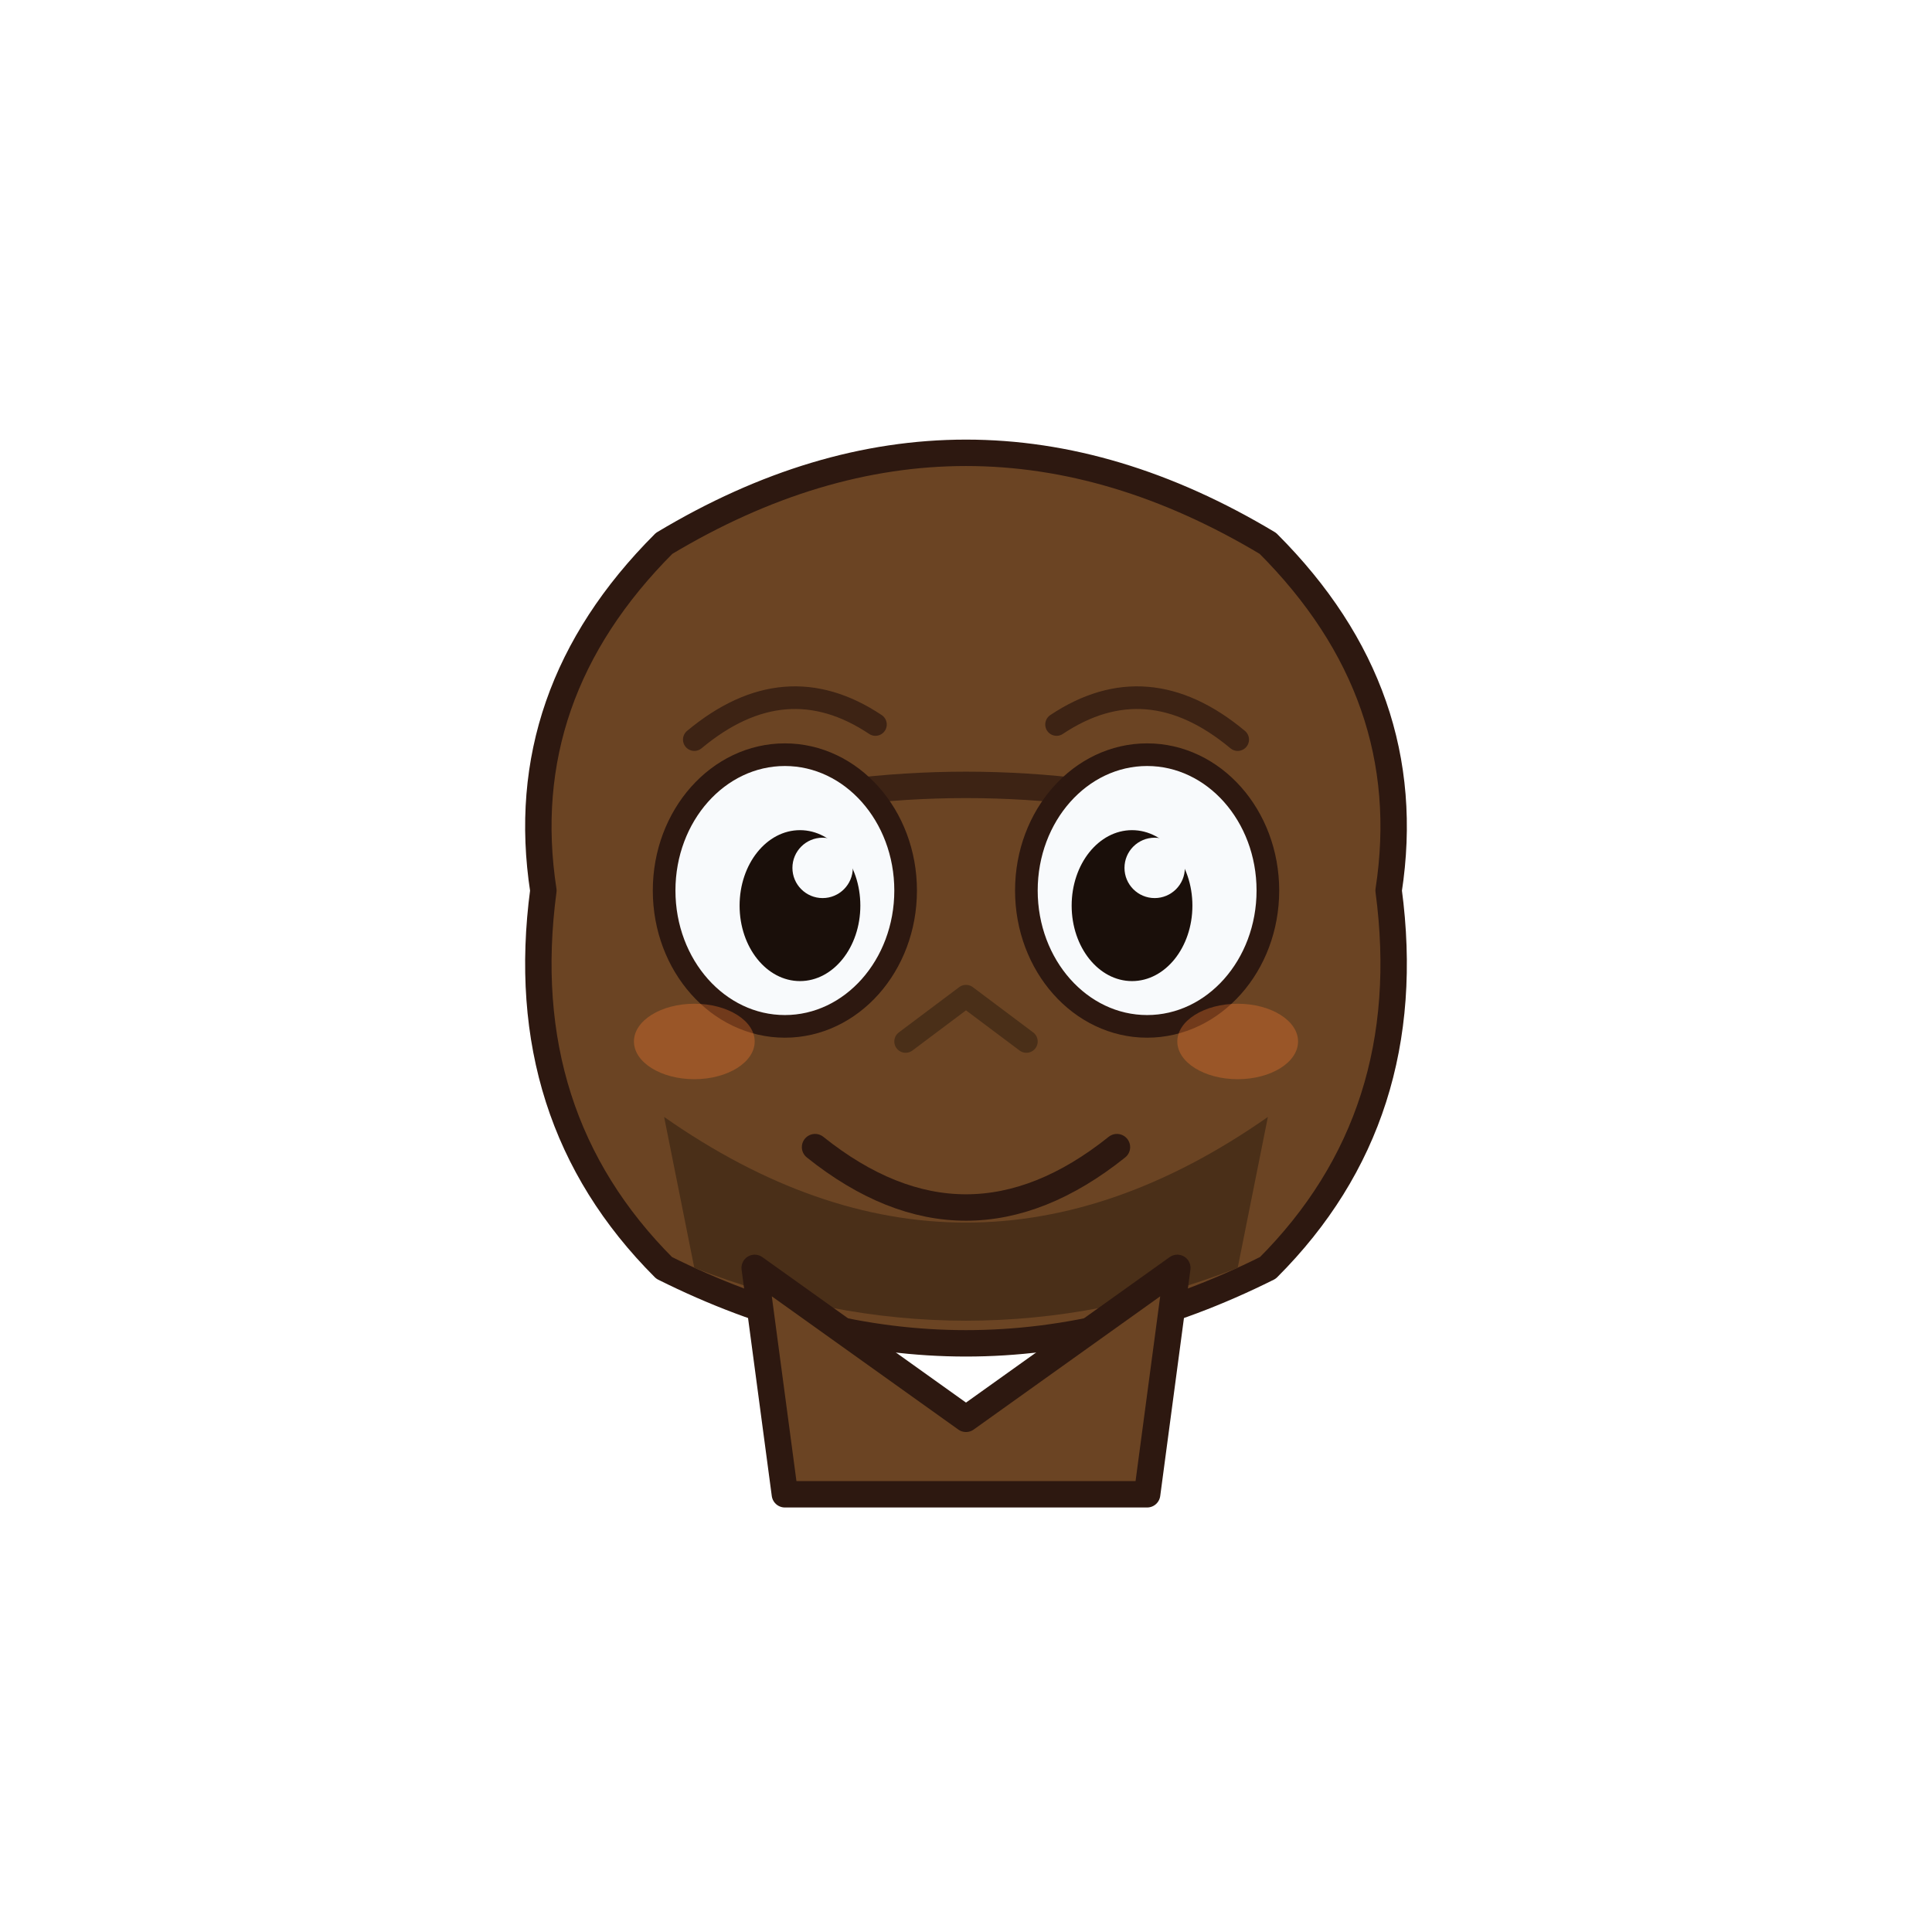
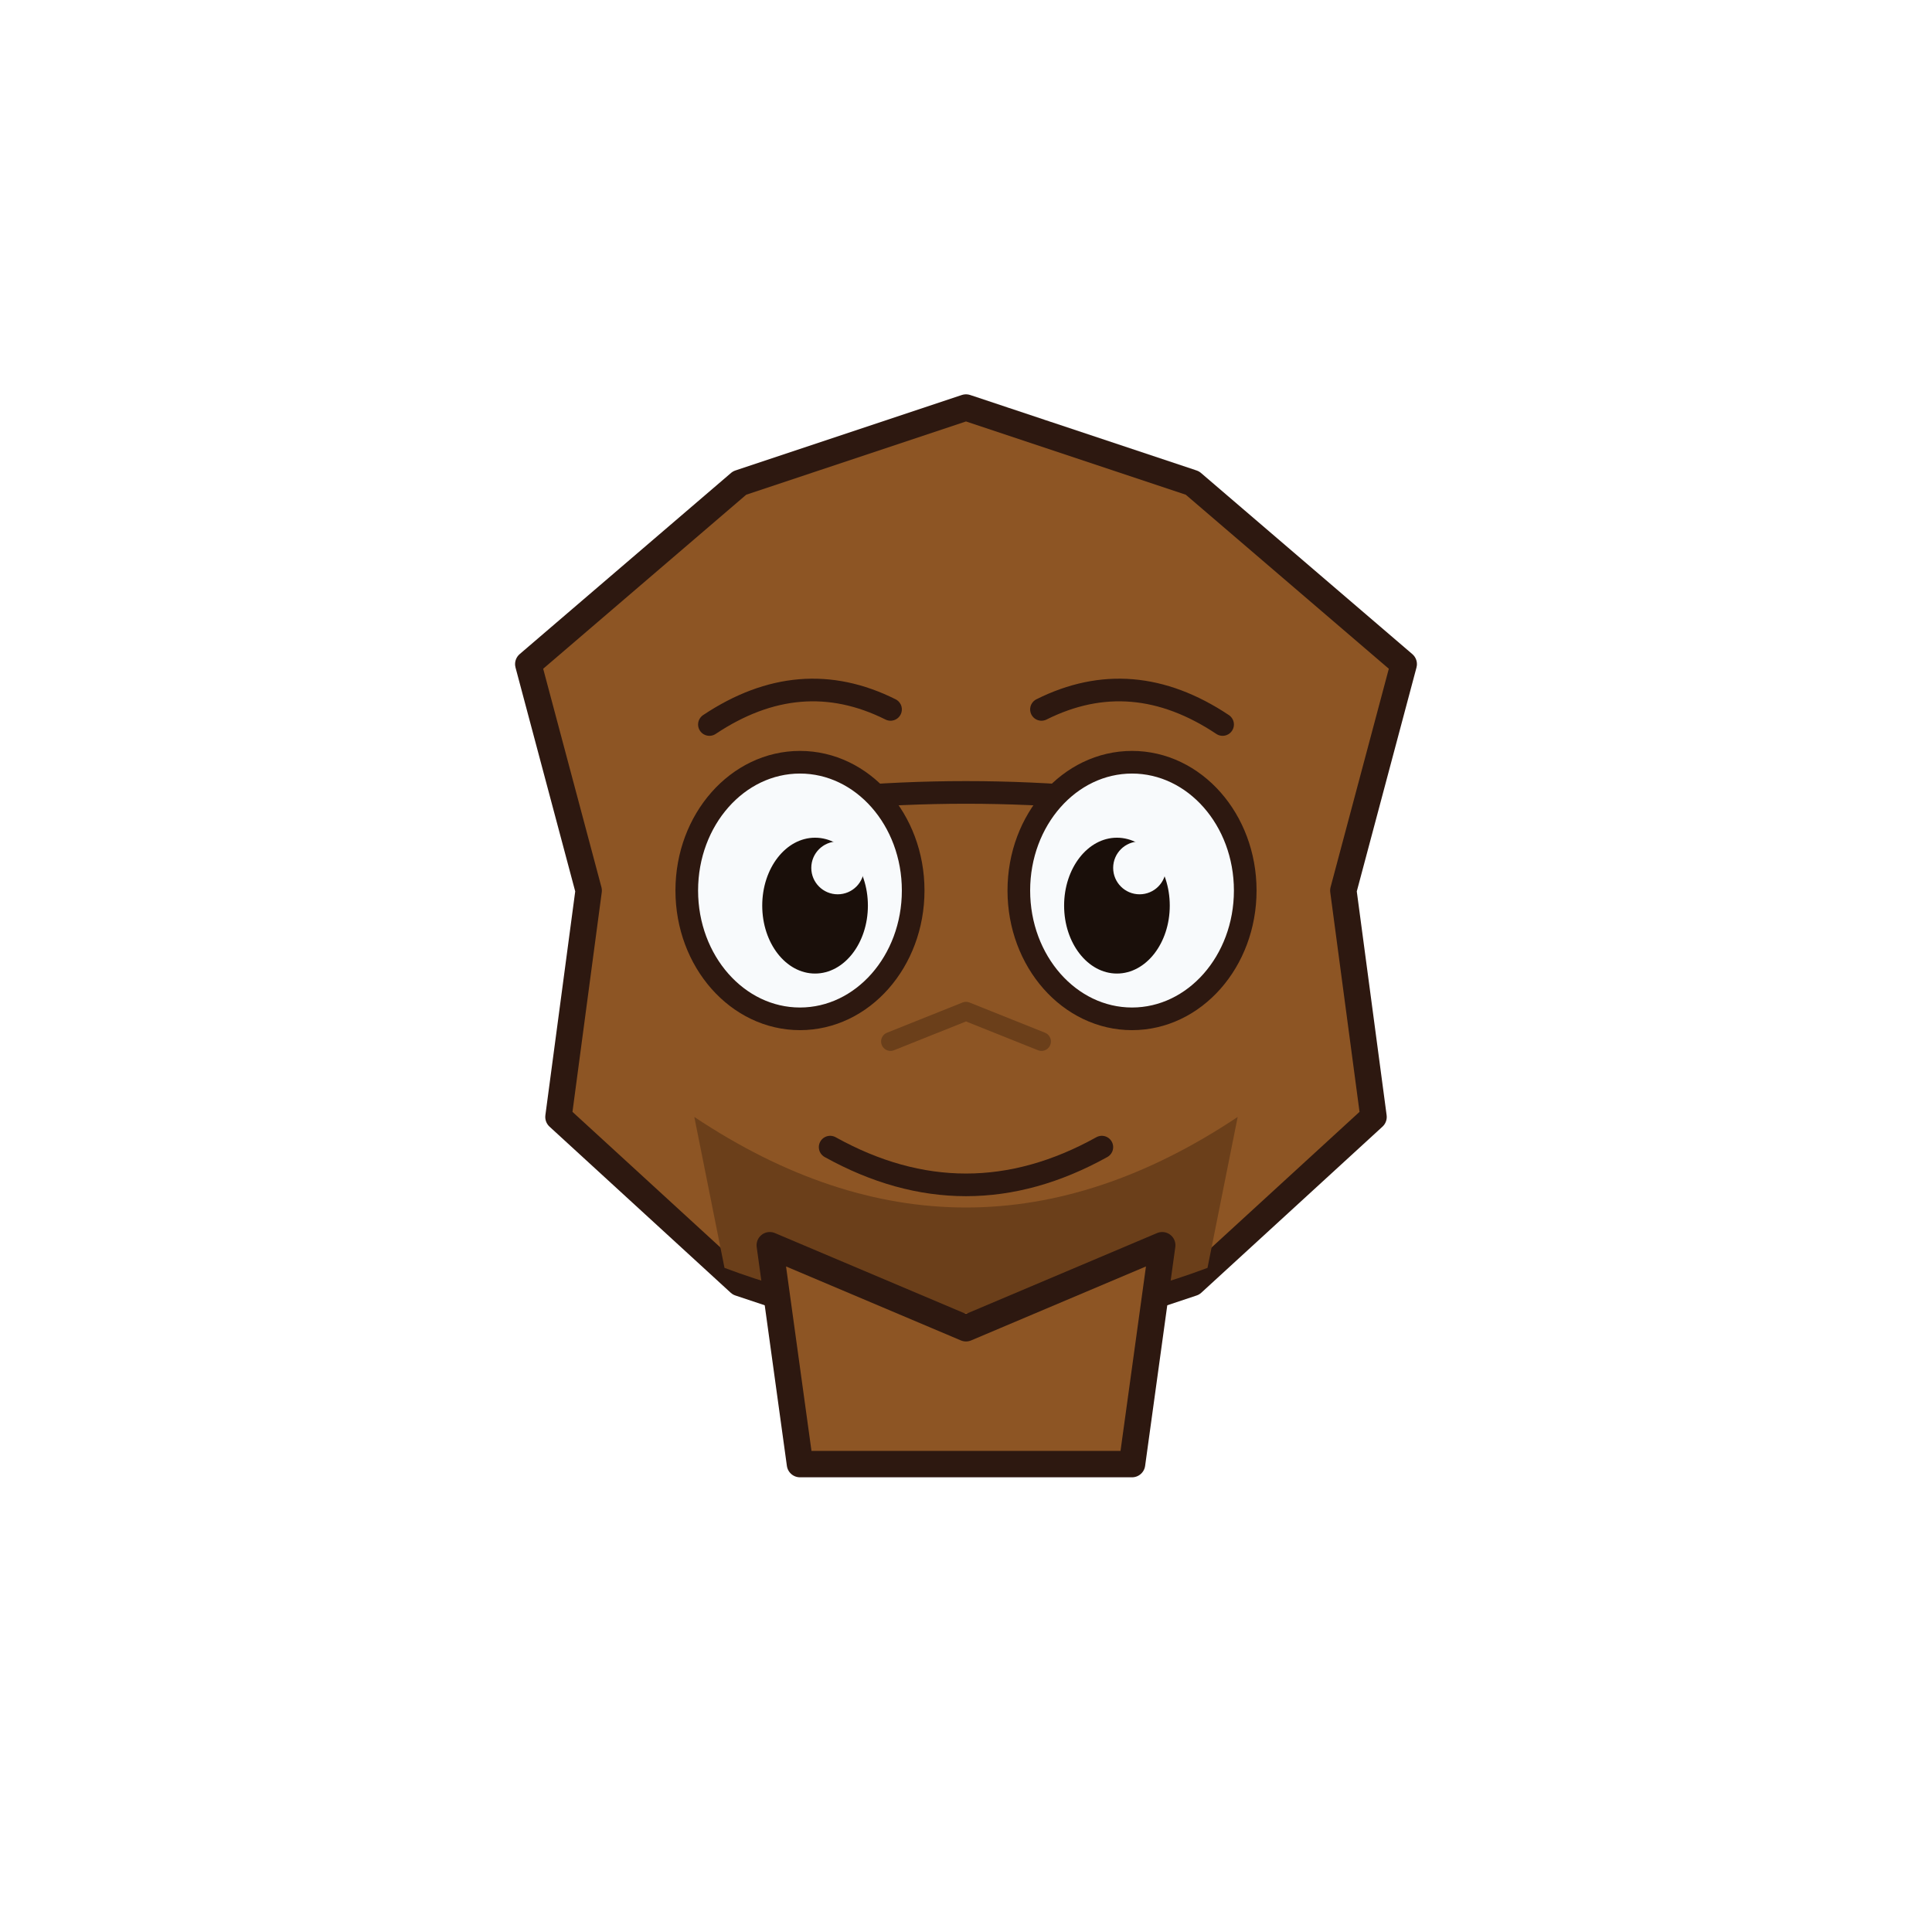
<svg xmlns="http://www.w3.org/2000/svg" viewBox="0 0 256 256" width="256" height="256" aria-hidden="true">
  <g fill-rule="evenodd" stroke-linejoin="round" stroke-linecap="round">
-     <path d="M 72 118 Q 68 92 88 72 Q 128 48 168 72 Q 188 92 184 118 Q 188 148 168 168 Q 128 188 88 168 Q 68 148 72 118 Z" fill="#6b4423" stroke="#2d1810" stroke-width="3.5" />
-     <path d="M 88 148 Q 128 176 168 148 L 164 168 Q 128 182 92 168 Z" fill="#4a2f18" stroke="none" />
-     <path d="M 100 168 L 128 188 L 156 168 L 152 198 L 104 198 Z" fill="#6b4423" stroke="#2d1810" stroke-width="3.5" />
-     <path d="M 96 108 Q 128 100 160 108" fill="none" stroke="#3d2314" stroke-width="3.5" stroke-linecap="round" />
-     <ellipse cx="104" cy="118" rx="16" ry="18" fill="#f8fafc" stroke="#2d1810" stroke-width="3" />
-     <ellipse cx="152" cy="118" rx="16" ry="18" fill="#f8fafc" stroke="#2d1810" stroke-width="3" />
-     <ellipse cx="106" cy="120" rx="8" ry="10" fill="#1a0f0a" />
-     <ellipse cx="150" cy="120" rx="8" ry="10" fill="#1a0f0a" />
-     <circle cx="109" cy="115" r="4" fill="#f8fafc" />
-     <circle cx="153" cy="115" r="4" fill="#f8fafc" />
-     <path d="M 120 138 L 128 132 L 136 138" fill="none" stroke="#4a2f18" stroke-width="3" stroke-linecap="round" />
-     <path d="M 108 152 Q 128 168 148 152" fill="none" stroke="#2d1810" stroke-width="3.5" stroke-linecap="round" />
-     <path d="M 92 98 Q 104 88 116 96" fill="none" stroke="#3d2314" stroke-width="3" stroke-linecap="round" />
-     <path d="M 140 96 Q 152 88 164 98" fill="none" stroke="#3d2314" stroke-width="3" stroke-linecap="round" />
-     <ellipse cx="92" cy="138" rx="8" ry="5" fill="#f07830" opacity="0.35" />
-     <ellipse cx="164" cy="138" rx="8" ry="5" fill="#f07830" opacity="0.35" />
+     <path d="M 78 118 L 70 88 L 98 64 L 128 54 L 158 64 L 186 88 L 178 118 L 182 148 L 158 170 L 128 180 L 98 170 L 74 148 Z" fill="#8d5524" stroke="#2d1810" stroke-width="3.5" />
+     <path d="M 92 148 Q 128 172 164 148 L 160 168 Q 128 180 96 168 Z" fill="#6b3f1a" stroke="none" />
+     <path d="M 102 165 L 128 176 L 154 165 L 150 194 L 106 194 Z" fill="#8d5524" stroke="#2d1810" stroke-width="3.5" />
+     <path d="M 94 108 Q 128 102 162 108" fill="none" stroke="#2d1810" stroke-width="3" stroke-linecap="round" />
+     <ellipse cx="106" cy="118" rx="15" ry="17" fill="#f8fafc" stroke="#2d1810" stroke-width="3" />
+     <ellipse cx="150" cy="118" rx="15" ry="17" fill="#f8fafc" stroke="#2d1810" stroke-width="3" />
+     <ellipse cx="108" cy="120" rx="7" ry="9" fill="#1a0f0a" />
+     <ellipse cx="148" cy="120" rx="7" ry="9" fill="#1a0f0a" />
+     <circle cx="111" cy="115" r="3.5" fill="#f8fafc" />
+     <circle cx="151" cy="115" r="3.5" fill="#f8fafc" />
+     <path d="M 118 138 L 128 134 L 138 138" fill="none" stroke="#6b3f1a" stroke-width="2.5" stroke-linecap="round" />
+     <path d="M 110 152 Q 128 162 146 152" fill="none" stroke="#2d1810" stroke-width="3" stroke-linecap="round" />
+     <path d="M 94 96 Q 106 88 118 94" fill="none" stroke="#2d1810" stroke-width="3" stroke-linecap="round" />
+     <path d="M 138 94 Q 150 88 162 96" fill="none" stroke="#2d1810" stroke-width="3" stroke-linecap="round" />
  </g>
</svg>
